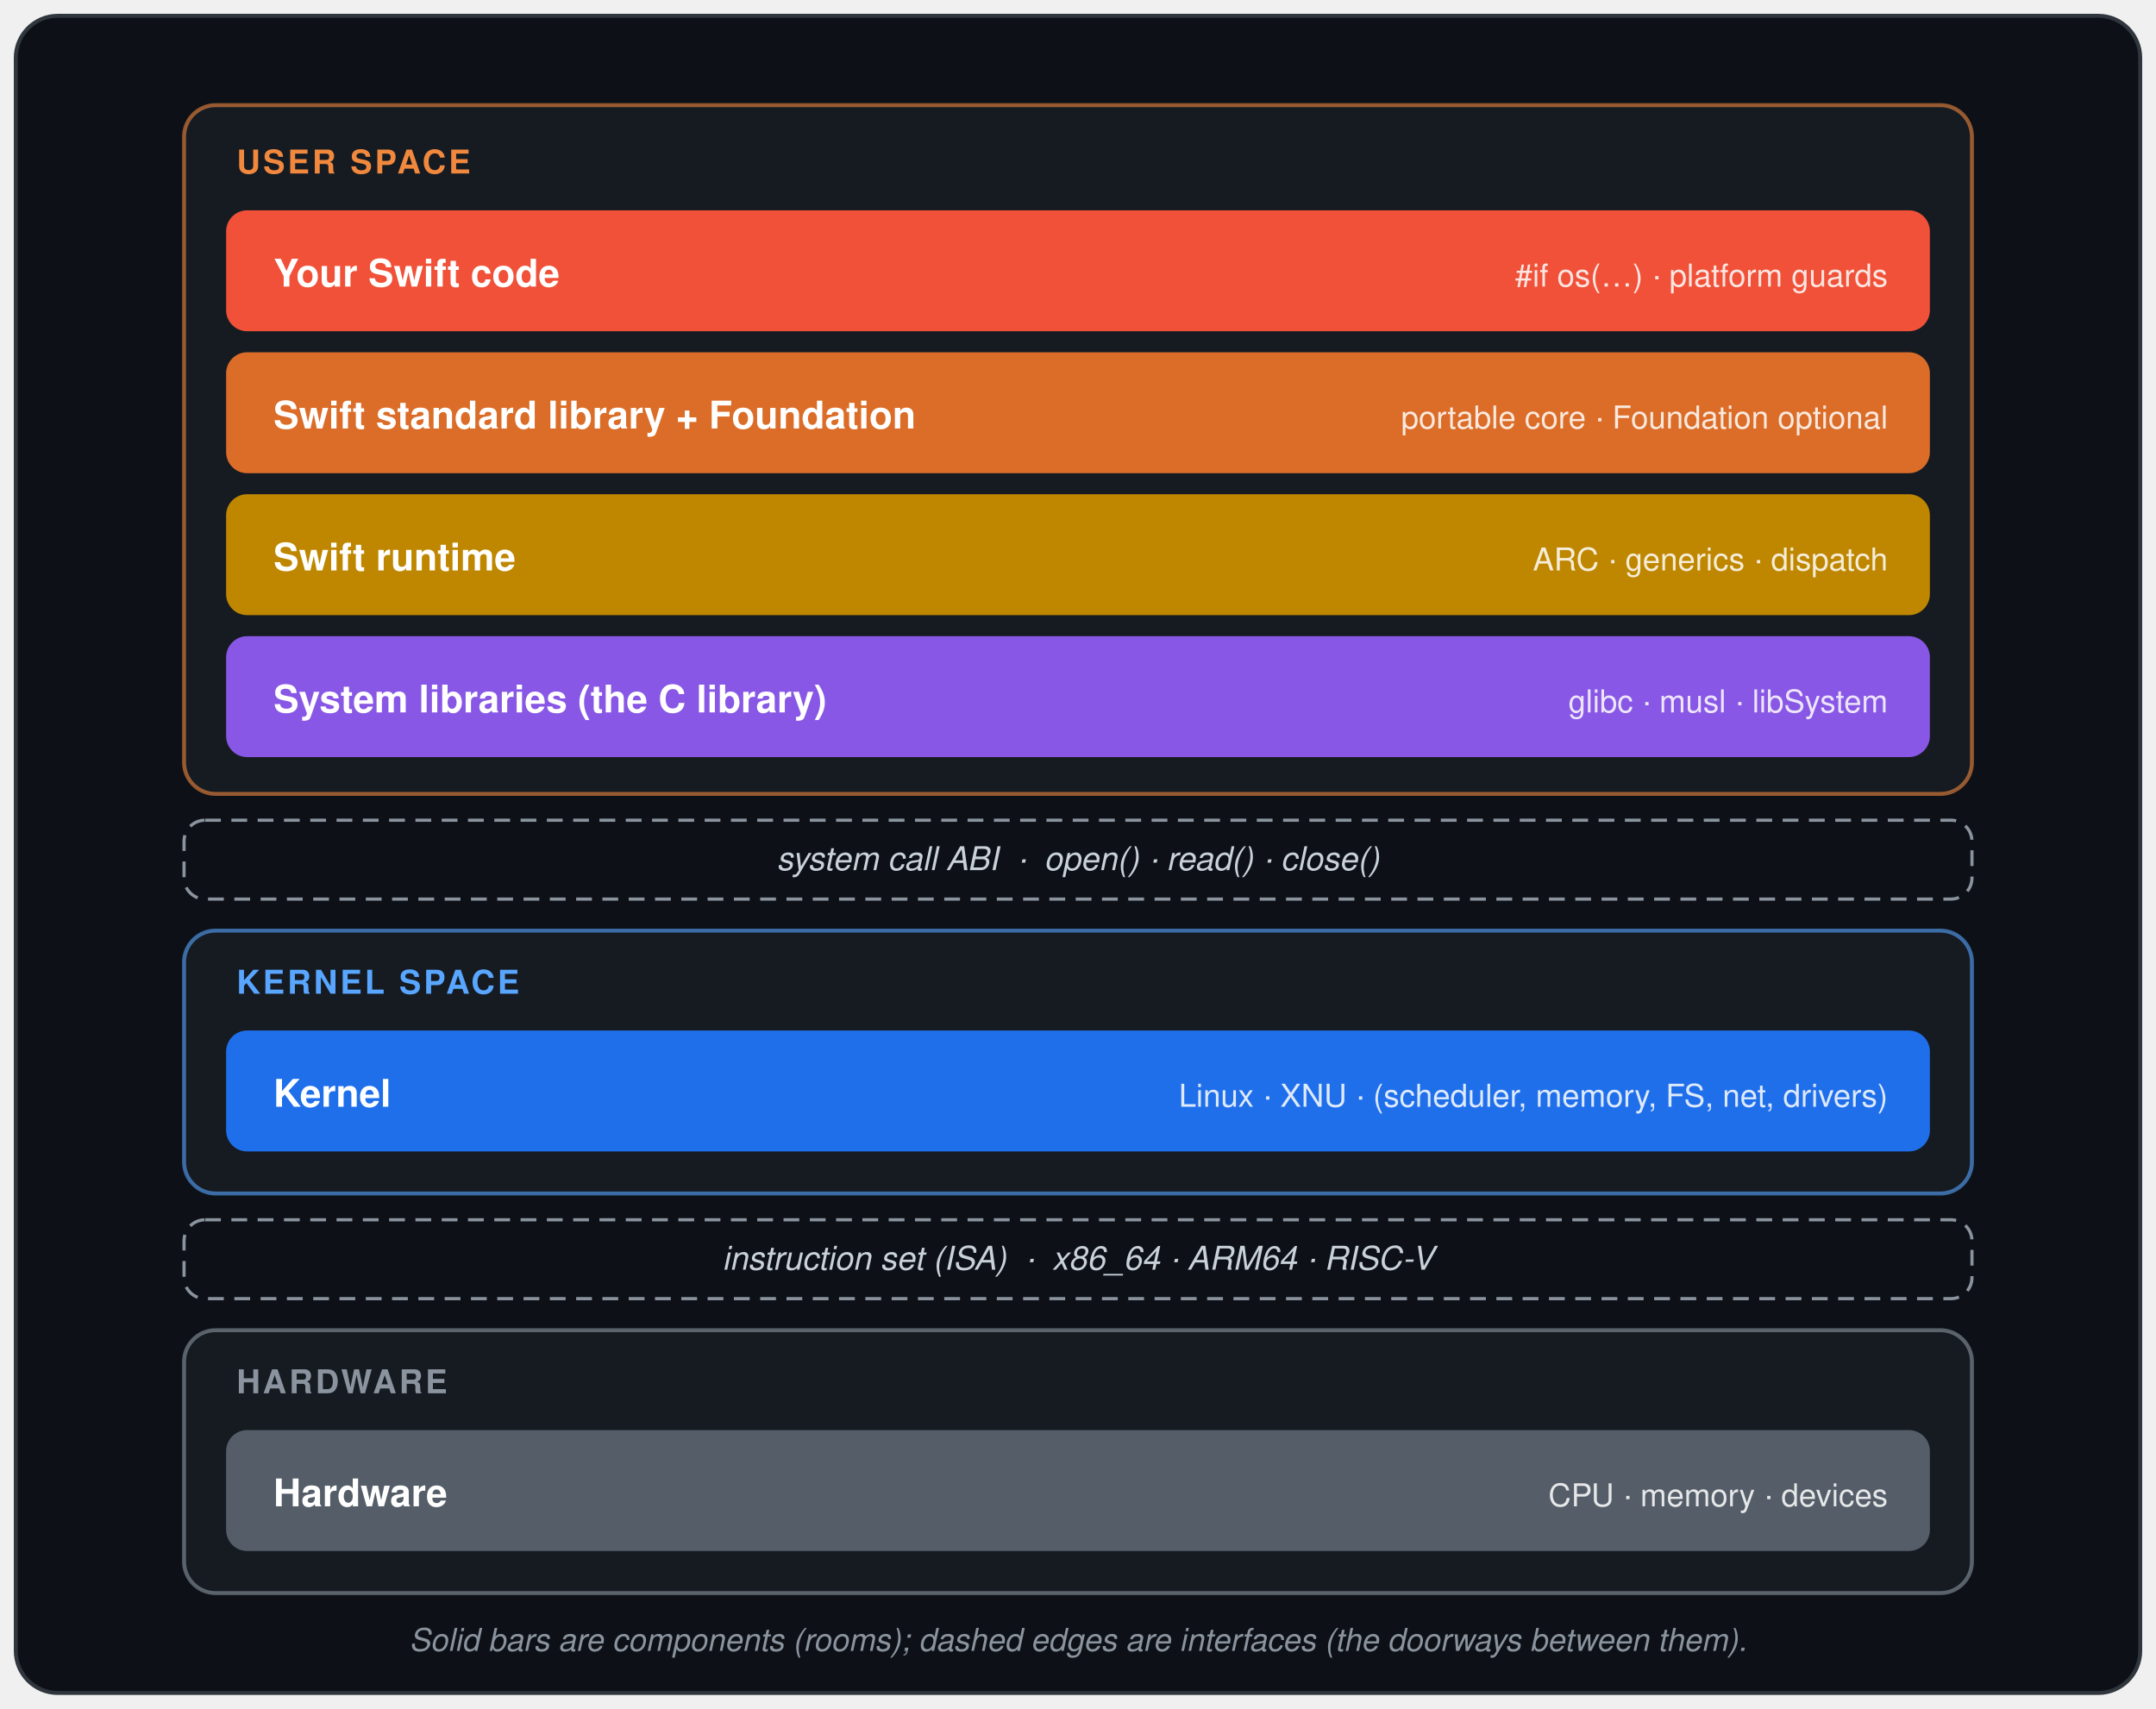
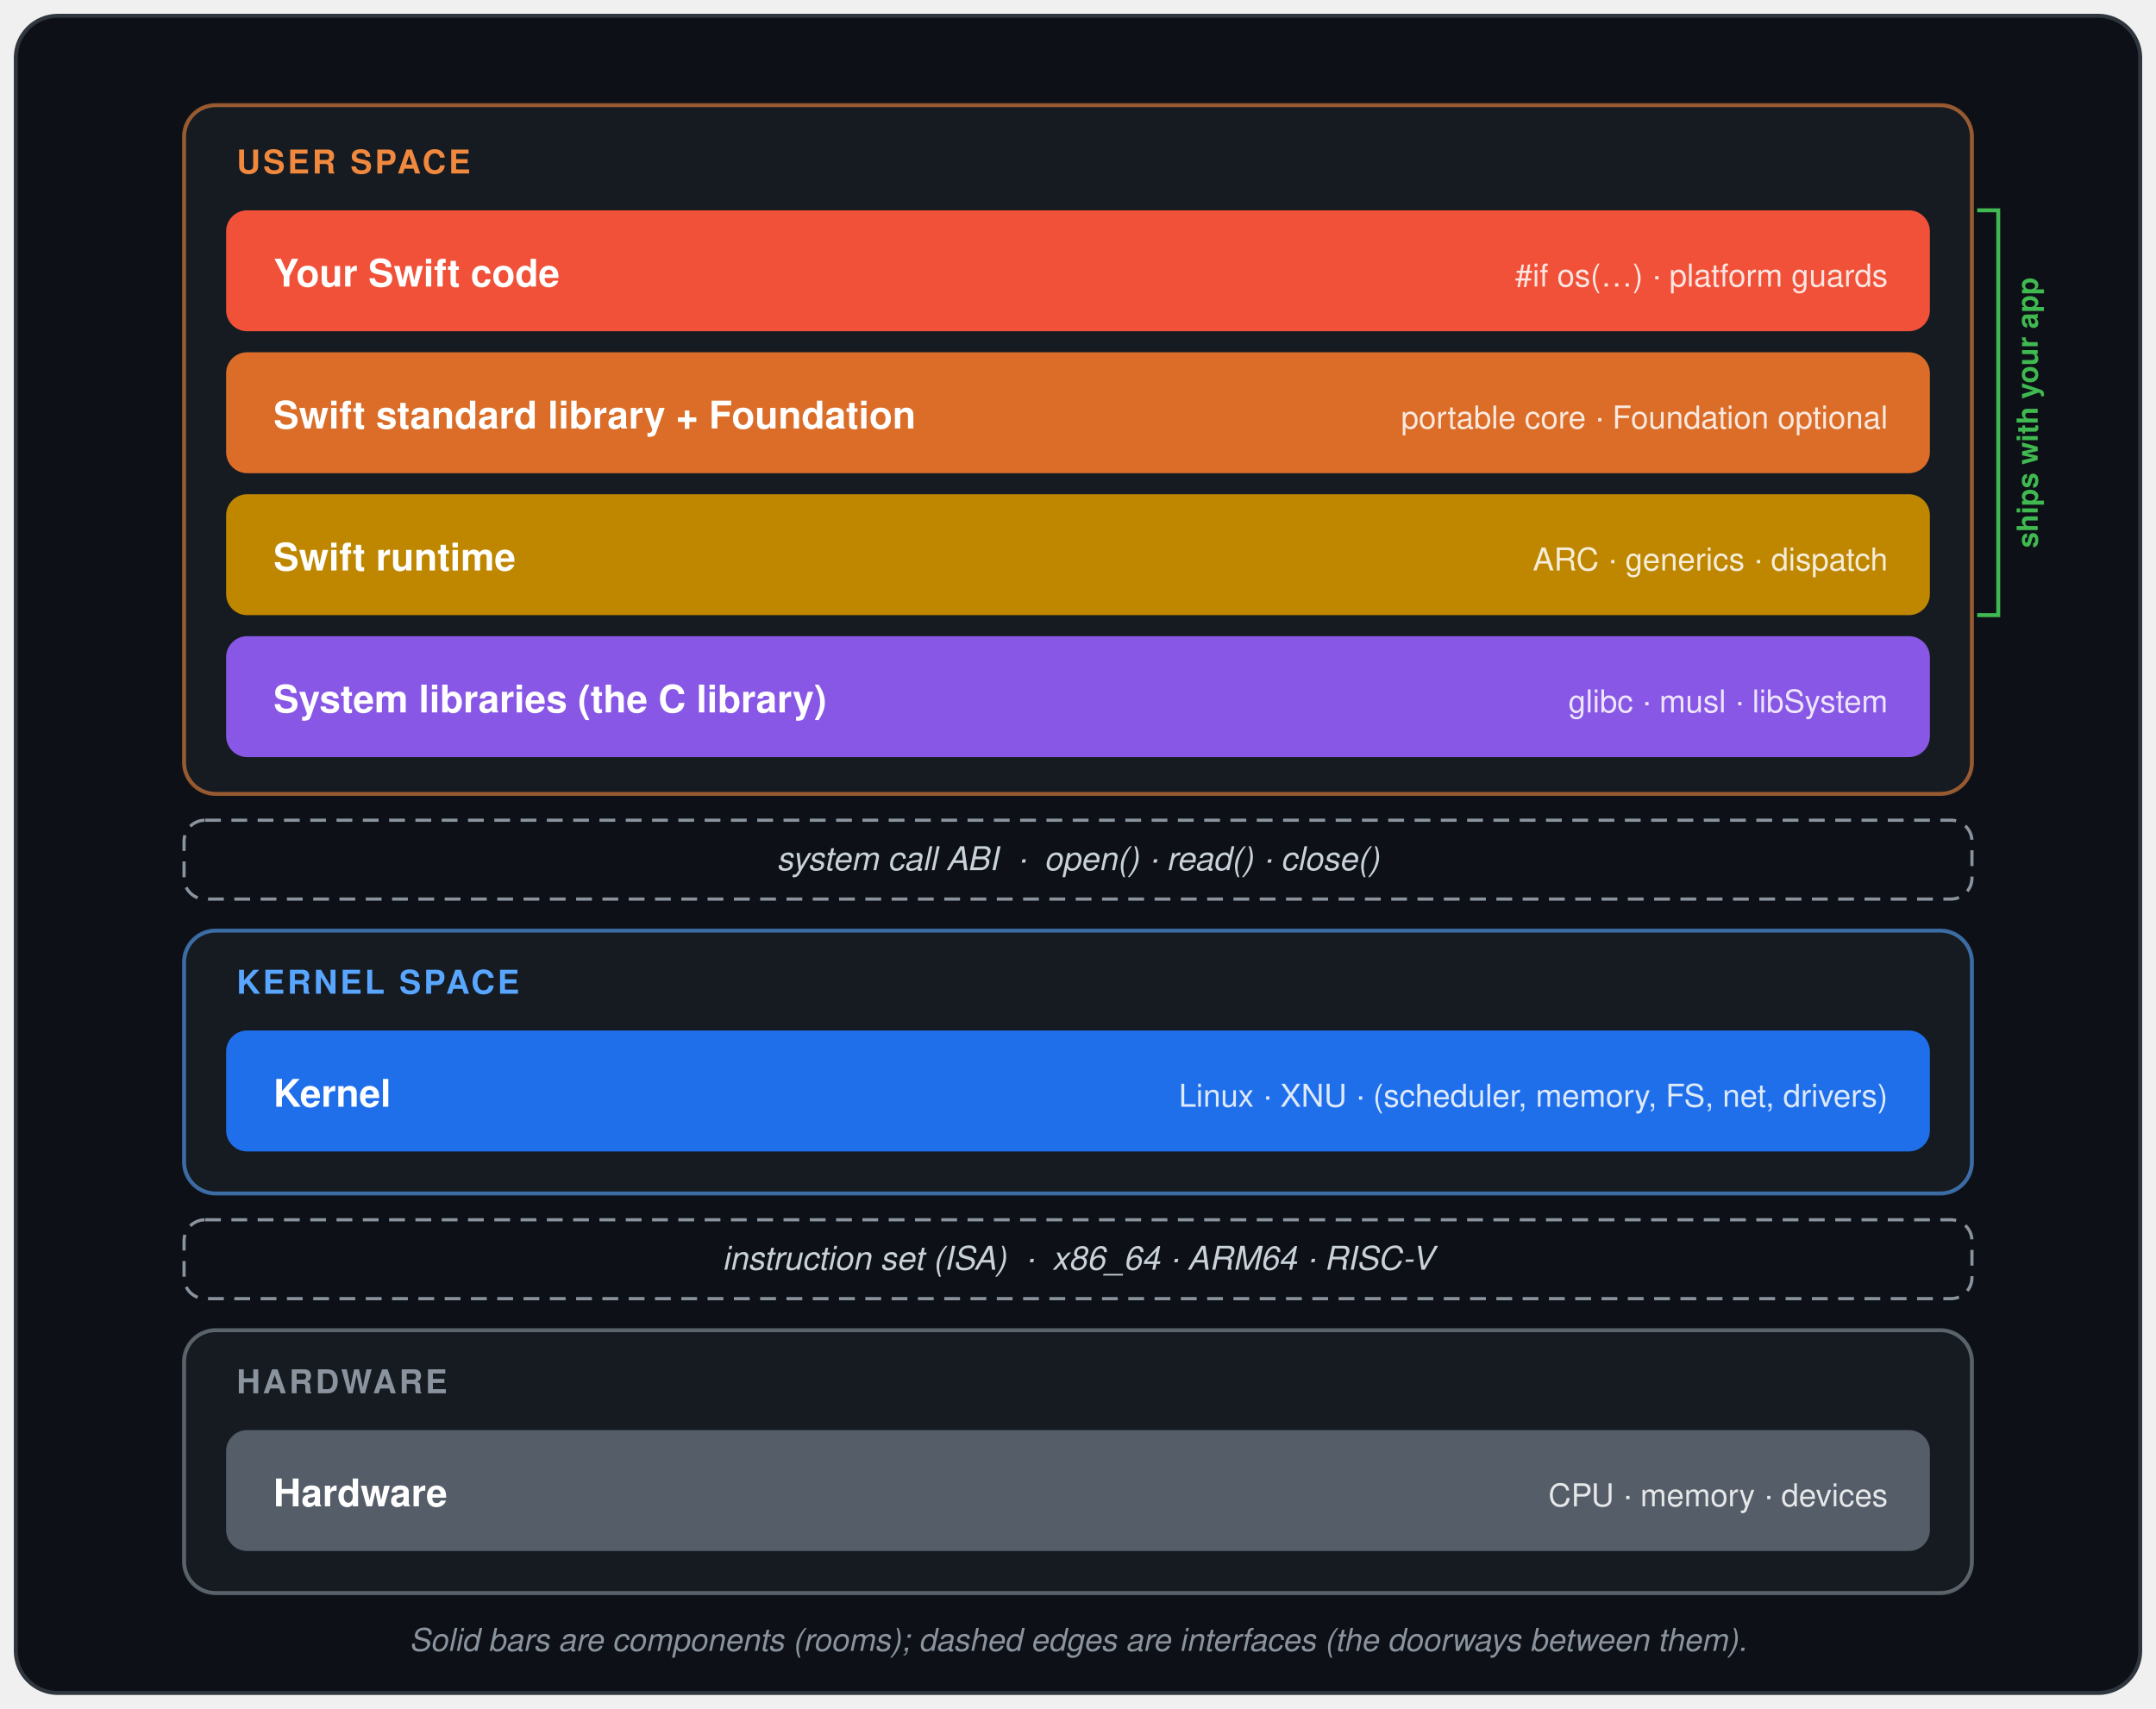
<svg xmlns="http://www.w3.org/2000/svg" viewBox="0 0 820 650" font-family="-apple-system, Helvetica, Arial, sans-serif" role="img" aria-label="The system stack as three zones — user space, kernel space, and hardware — separated by interface boundaries">
  <rect x="6" y="6" width="808" height="638" rx="16" fill="#0d1117" stroke="#30363d" stroke-width="1.5" />
  <rect x="70" y="40" width="680" height="262" rx="12" fill="#161b22" stroke="#f0883e" stroke-width="1.5" stroke-opacity="0.6" />
  <text x="90" y="66" font-size="12.5" font-weight="700" letter-spacing="1" fill="#f0883e">USER SPACE</text>
  <rect x="86" y="80" width="648" height="46" rx="8" fill="#f05138" />
  <text x="104" y="109" font-size="14.5" font-weight="600" fill="#ffffff">Your Swift code</text>
  <text x="718" y="109" font-size="12" text-anchor="end" fill="#ffffff" fill-opacity="0.85">#if os(…) · platform guards</text>
  <rect x="86" y="134" width="648" height="46" rx="8" fill="#db6d28" />
  <text x="104" y="163" font-size="14.5" font-weight="600" fill="#ffffff">Swift standard library + Foundation</text>
  <text x="718" y="163" font-size="12" text-anchor="end" fill="#ffffff" fill-opacity="0.85">portable core · Foundation optional</text>
  <rect x="86" y="188" width="648" height="46" rx="8" fill="#bf8700" />
  <text x="104" y="217" font-size="14.5" font-weight="600" fill="#ffffff">Swift runtime</text>
  <text x="718" y="217" font-size="12" text-anchor="end" fill="#ffffff" fill-opacity="0.85">ARC · generics · dispatch</text>
  <rect x="86" y="242" width="648" height="46" rx="8" fill="#8957e5" />
  <text x="104" y="271" font-size="14.5" font-weight="600" fill="#ffffff">System libraries (the C library)</text>
  <text x="718" y="271" font-size="12" text-anchor="end" fill="#ffffff" fill-opacity="0.85">glibc · musl · libSystem</text>
+   <g stroke="#3fb950" stroke-width="1.5" fill="none">
+     <path d="M752 80 L760 80 L760 234 L752 234" />
+   </g>
+   <text x="775" y="157" transform="rotate(-90 775 157)" text-anchor="middle" font-size="11" font-weight="600" fill="#3fb950">ships with your app</text>
  <rect x="70" y="312" width="680" height="30" rx="8" fill="none" stroke="#8b949e" stroke-width="1.2" stroke-dasharray="6 4" />
  <text x="410" y="331" text-anchor="middle" font-size="12.5" font-style="italic" fill="#c9d1d9">system call ABI  ·  open() · read() · close()</text>
  <rect x="70" y="354" width="680" height="100" rx="12" fill="#161b22" stroke="#58a6ff" stroke-width="1.5" stroke-opacity="0.6" />
  <text x="90" y="378" font-size="12.5" font-weight="700" letter-spacing="1" fill="#58a6ff">KERNEL SPACE</text>
  <rect x="86" y="392" width="648" height="46" rx="8" fill="#1f6feb" />
  <text x="104" y="421" font-size="14.5" font-weight="600" fill="#ffffff">Kernel</text>
  <text x="718" y="421" font-size="12" text-anchor="end" fill="#ffffff" fill-opacity="0.85">Linux · XNU · (scheduler, memory, FS, net, drivers)</text>
  <rect x="70" y="464" width="680" height="30" rx="8" fill="none" stroke="#8b949e" stroke-width="1.2" stroke-dasharray="6 4" />
  <text x="410" y="483" text-anchor="middle" font-size="12.5" font-style="italic" fill="#c9d1d9">instruction set (ISA)  ·  x86_64 · ARM64 · RISC-V</text>
  <rect x="70" y="506" width="680" height="100" rx="12" fill="#161b22" stroke="#8b949e" stroke-width="1.5" stroke-opacity="0.6" />
  <text x="90" y="530" font-size="12.5" font-weight="700" letter-spacing="1" fill="#8b949e">HARDWARE</text>
  <rect x="86" y="544" width="648" height="46" rx="8" fill="#545d68" />
  <text x="104" y="573" font-size="14.5" font-weight="600" fill="#ffffff">Hardware</text>
  <text x="718" y="573" font-size="12" text-anchor="end" fill="#ffffff" fill-opacity="0.85">CPU · memory · devices</text>
  <text x="410" y="628" text-anchor="middle" font-size="12" fill="#8b949e" font-style="italic">Solid bars are components (rooms); dashed edges are interfaces (the doorways between them).</text>
</svg>
